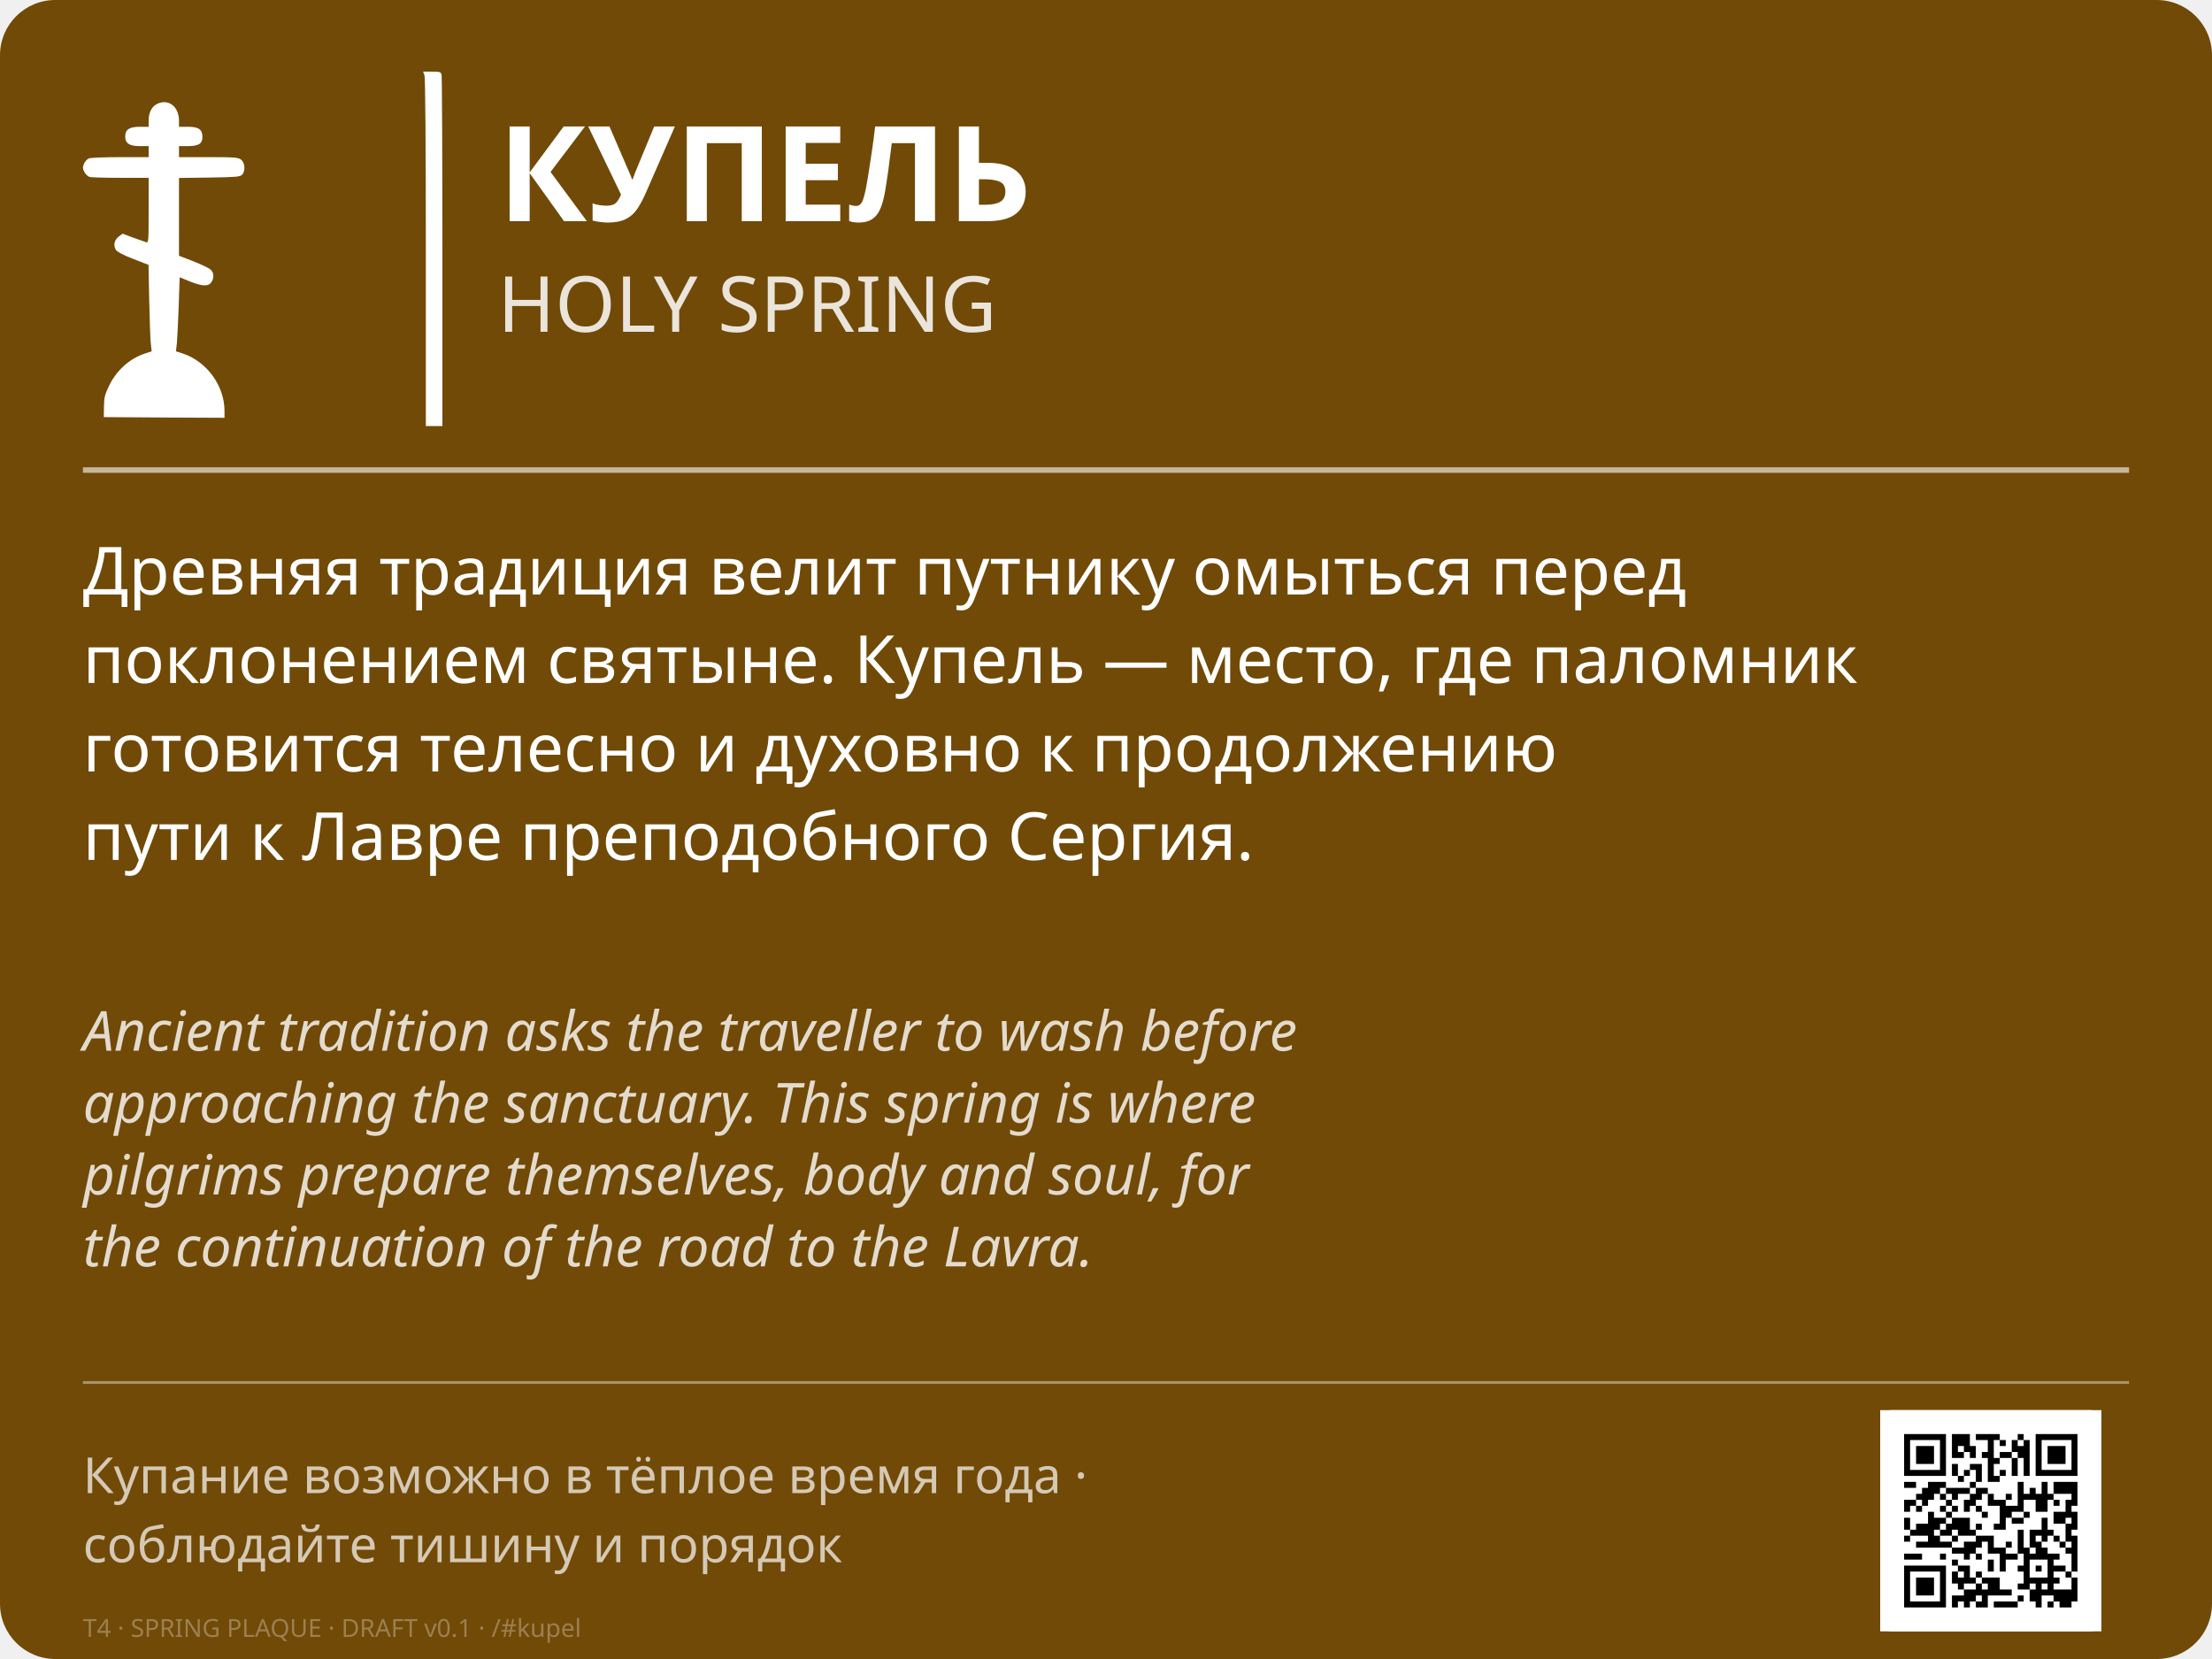
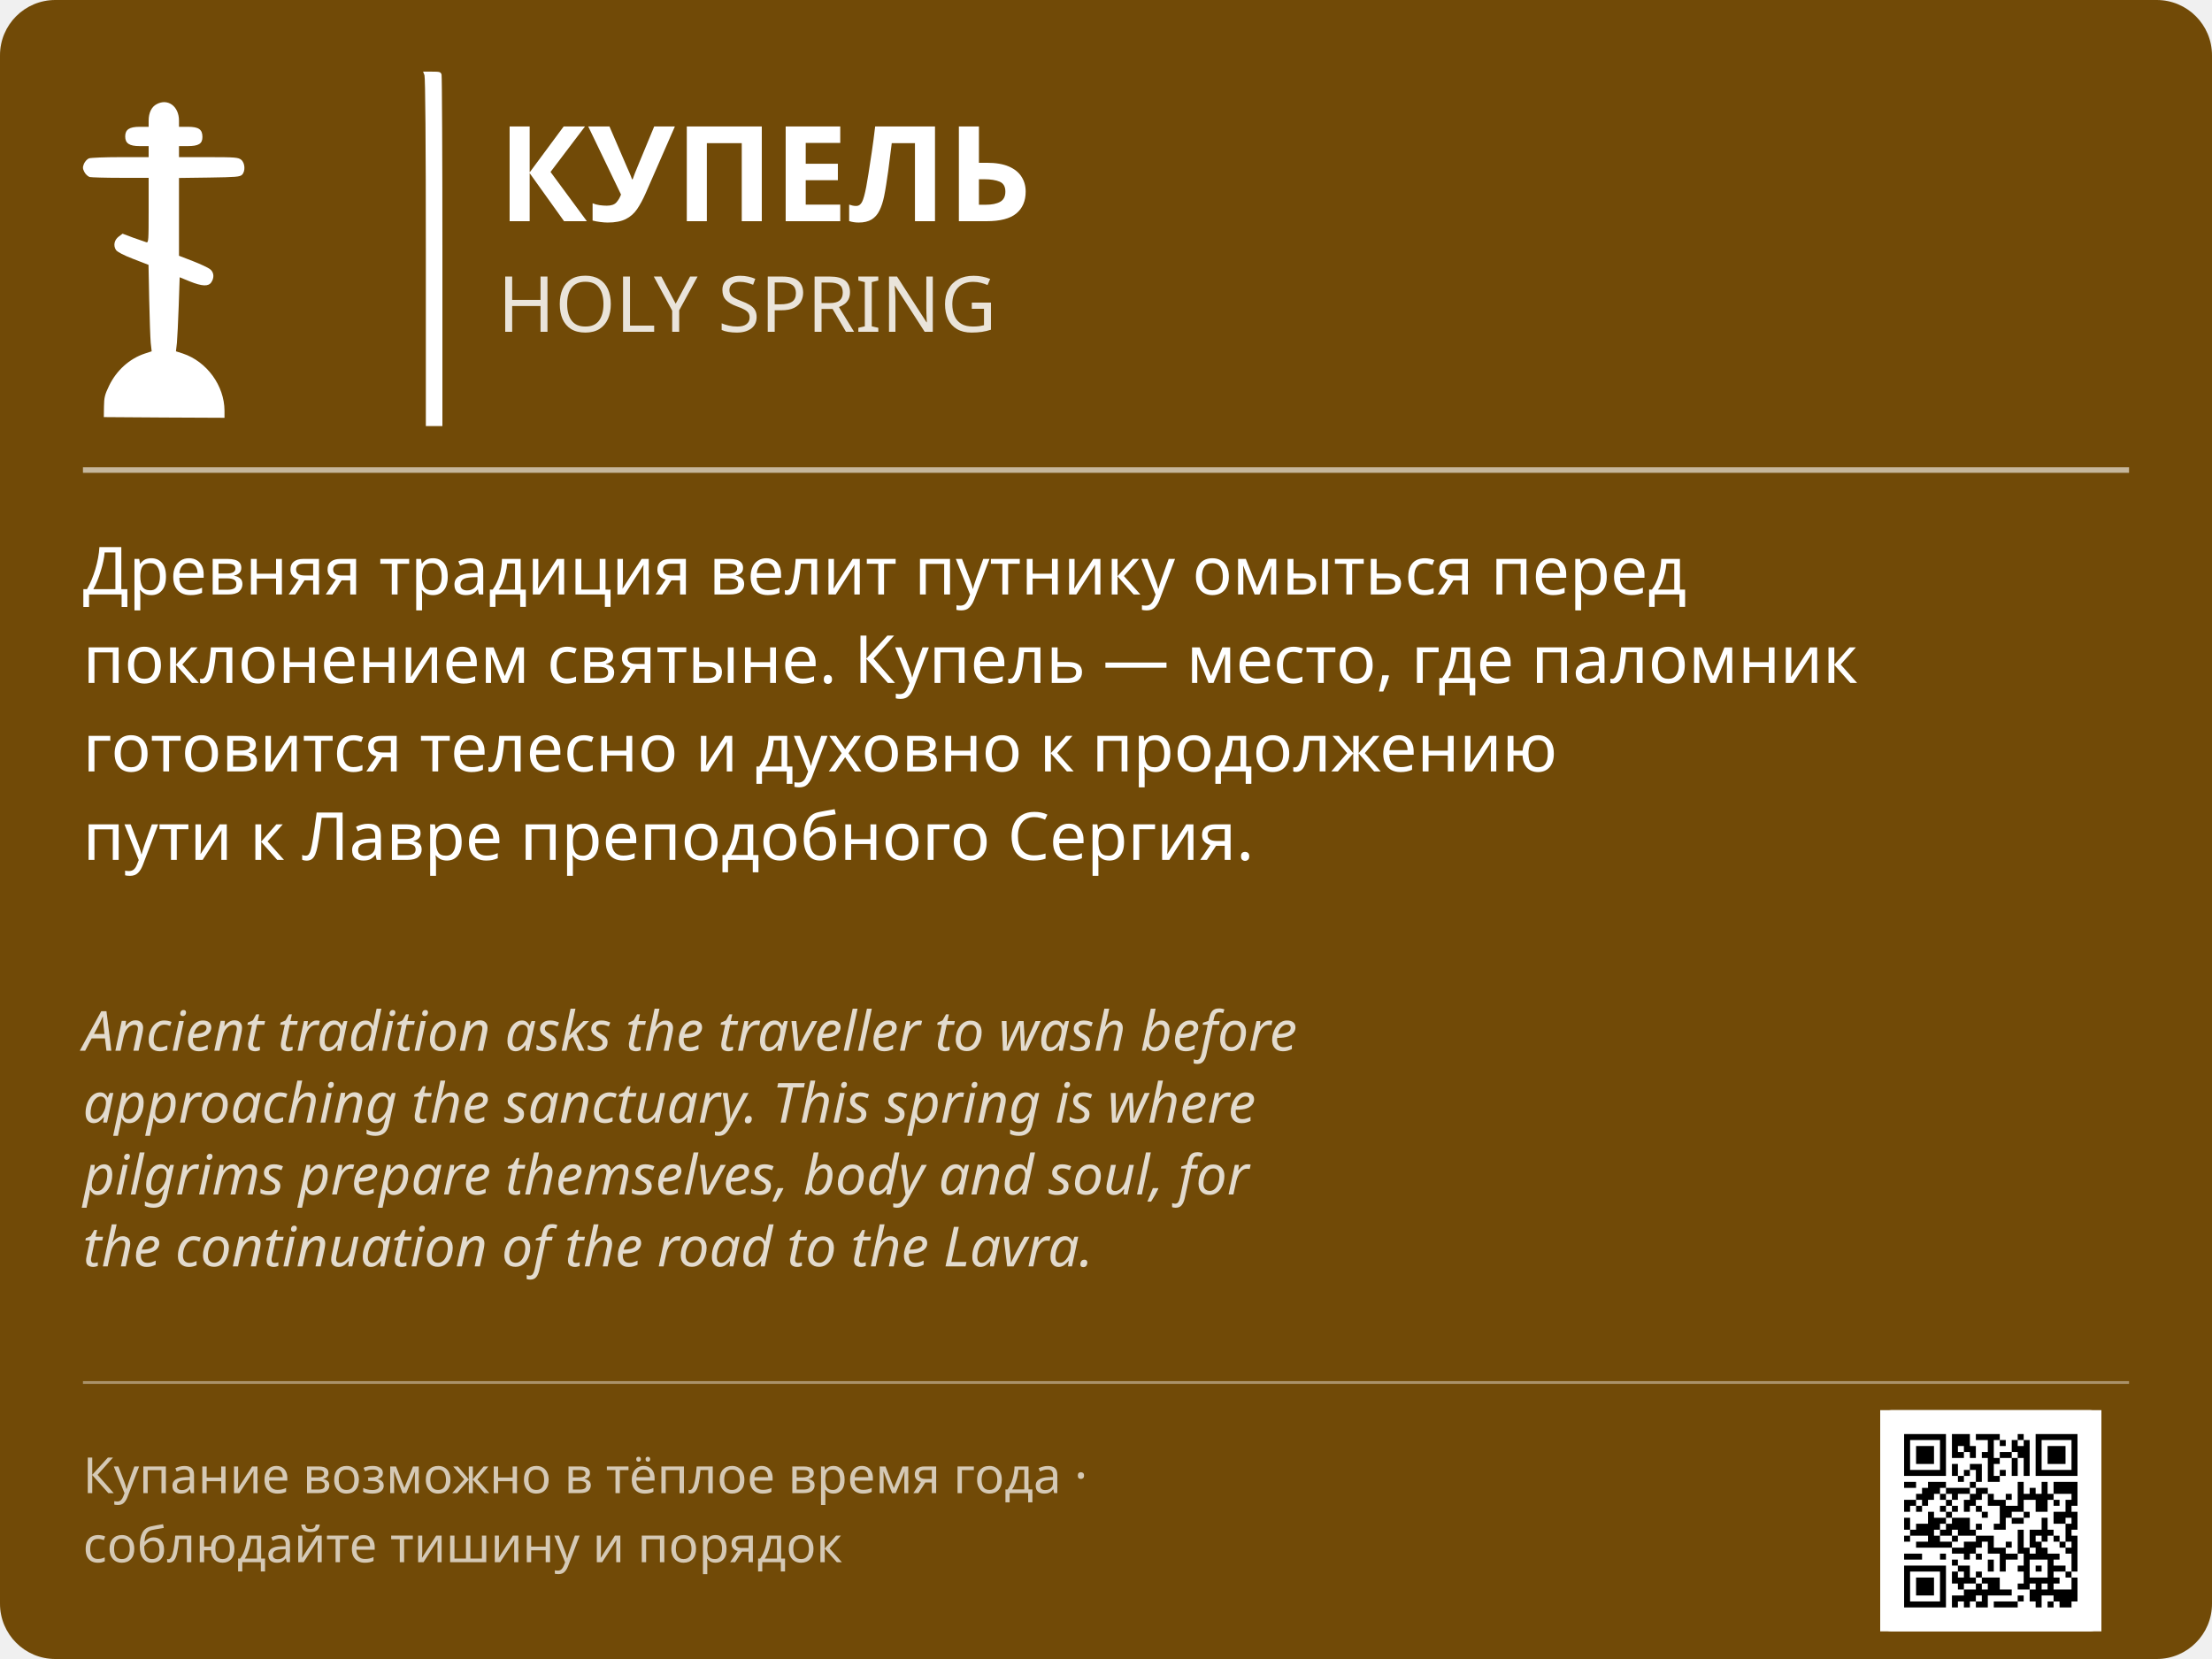
<svg xmlns="http://www.w3.org/2000/svg" width="800mm" height="600mm" viewBox="0 0 800 600" role="img" aria-label="T4: Интерпретационная табличка у Купели">
  <defs>
    <g id="pict-cross">
      <g transform="translate(0 6.97772) scale(3.83675)">
        <g transform="translate(-161.3627,437) scale(0.1,-0.1)" fill="#fff">
          <path d="M4090 4344 c6 -16 10 -491 10 -1285 l0 -1259 60 0 60 0 0 1263 c0 694 -3 1272 -6 1285 -6 20 -12 22 -70 22 l-64 0 10 -26z" />
          <path d="M2148 4134 c-37 -19 -58 -63 -58 -119 l0 -45 -65 0 c-75 0 -105 -20 -105 -70 0 -50 30 -70 105 -70 l65 0 0 -40 0 -40 -204 0 c-113 0 -216 -4 -229 -9 -13 -5 -29 -23 -36 -39 -10 -25 -10 -35 3 -60 8 -16 26 -32 38 -36 13 -3 114 -6 226 -6 l202 0 0 -236 c0 -220 -1 -236 -17 -231 -10 3 -53 18 -95 33 l-77 29 -28 -21 c-32 -24 -41 -65 -20 -97 9 -14 55 -38 125 -65 l111 -43 5 -252 c3 -139 8 -280 11 -313 l7 -62 -49 -16 c-112 -37 -206 -122 -260 -234 -31 -64 -36 -85 -37 -151 l-1 -76 438 -3 437 -2 0 52 c-1 181 -128 356 -302 414 l-50 16 7 62 c3 33 9 154 13 268 l7 207 73 -30 c90 -36 135 -38 156 -7 23 33 20 73 -8 95 -13 11 -69 37 -125 59 l-101 39 0 282 0 282 220 3 c192 3 221 5 237 20 26 26 22 86 -6 109 -21 17 -43 19 -237 19 l-214 0 0 40 0 40 63 0 c79 0 107 17 107 66 0 55 -27 74 -105 74 l-65 0 0 45 c0 104 -81 163 -162 119z" />
        </g>
      </g>
    </g>
  </defs>
  <rect width="800" height="600" rx="20" fill="#714A07" />
  <g transform="translate(30 25) scale(0.13)">
    <use href="#pict-cross" />
  </g>
  <text x="180" y="80" fill="#fff" font-family="'Myriad Pro Condensed','PT Sans Narrow','Arial Narrow',sans-serif" font-weight="700" font-size="48" font-stretch="condensed">КУПЕЛЬ</text>
  <text x="180" y="120" fill="#fff" opacity="0.85" font-family="'Myriad Pro Condensed','PT Sans Narrow','Arial Narrow',sans-serif" font-weight="400" font-size="28" font-stretch="condensed">HOLY SPRING</text>
  <line x1="30" y1="170" x2="770" y2="170" stroke="#fff" stroke-width="2" opacity="0.6" />
  <text x="30" y="215" fill="#fff" font-family="'Myriad Pro Condensed','PT Sans Narrow','Arial Narrow',sans-serif" font-weight="400" font-size="24" font-stretch="condensed">
    <tspan x="30" dy="0">Древняя традиция велит путнику омыться перед</tspan>
    <tspan x="30" dy="32">поклонением святыне. Купель — место, где паломник</tspan>
    <tspan x="30" dy="32">готовится телесно и духовно к продолжению</tspan>
    <tspan x="30" dy="32">пути к Лавре преподобного Сергия.</tspan>
  </text>
  <text x="30" y="380" fill="#fff" opacity="0.8" font-family="'Myriad Pro Condensed','PT Sans Narrow','Arial Narrow',sans-serif" font-weight="400" font-style="italic" font-size="20" font-stretch="condensed">
    <tspan x="30" dy="0">Ancient tradition asks the traveller to wash before</tspan>
    <tspan x="30" dy="26">approaching the sanctuary. This spring is where</tspan>
    <tspan x="30" dy="26">pilgrims prepare themselves, body and soul, for</tspan>
    <tspan x="30" dy="26">the continuation of the road to the Lavra.</tspan>
  </text>
  <line x1="30" y1="500" x2="770" y2="500" stroke="#fff" stroke-width="1" opacity="0.4" />
  <text x="30" y="540" fill="#fff" opacity="0.7" font-family="'Myriad Pro Condensed','PT Sans Narrow','Arial Narrow',sans-serif" font-weight="400" font-size="18" font-stretch="condensed">Купание возможно в тёплое время года ·</text>
  <text x="30" y="565" fill="#fff" opacity="0.7" font-family="'Myriad Pro Condensed','PT Sans Narrow','Arial Narrow',sans-serif" font-weight="400" font-size="18" font-stretch="condensed">соблюдайте тишину и порядок</text>
  <rect x="680" y="510" width="80" height="80" fill="#fff" rx="4" />
  <g fill="#714A07">
    <rect x="690" y="520" width="18" height="18" />
    <rect x="732" y="520" width="18" height="18" />
    <rect x="690" y="562" width="18" height="18" />
    <rect x="715" y="545" width="8" height="8" />
    <rect x="730" y="555" width="8" height="8" />
    <rect x="720" y="572" width="8" height="8" />
  </g>
-   <text x="30" y="592" fill="#fff" opacity="0.3" font-size="9" font-family="sans-serif">T4 · SPRING PLAQUE · DRAFT v0.1 · /#kupel</text>
  <g class="qr-code" data-url="https://святогорово.рф/#kupel" transform="translate(680 510)">
    <rect width="80" height="80" fill="#FFFFFF" />
    <path fill="#000000" d="M8.649 8.649h2.162v2.162h-2.162zM10.811 8.649h2.162v2.162h-2.162zM12.973 8.649h2.162v2.162h-2.162zM15.135 8.649h2.162v2.162h-2.162zM17.297 8.649h2.162v2.162h-2.162zM19.459 8.649h2.162v2.162h-2.162zM21.622 8.649h2.162v2.162h-2.162zM25.946 8.649h2.162v2.162h-2.162zM28.108 8.649h2.162v2.162h-2.162zM30.270 8.649h2.162v2.162h-2.162zM34.595 8.649h2.162v2.162h-2.162zM36.757 8.649h2.162v2.162h-2.162zM38.919 8.649h2.162v2.162h-2.162zM41.081 8.649h2.162v2.162h-2.162zM49.730 8.649h2.162v2.162h-2.162zM56.216 8.649h2.162v2.162h-2.162zM58.378 8.649h2.162v2.162h-2.162zM60.541 8.649h2.162v2.162h-2.162zM62.703 8.649h2.162v2.162h-2.162zM64.865 8.649h2.162v2.162h-2.162zM67.027 8.649h2.162v2.162h-2.162zM69.189 8.649h2.162v2.162h-2.162zM8.649 10.811h2.162v2.162h-2.162zM21.622 10.811h2.162v2.162h-2.162zM25.946 10.811h2.162v2.162h-2.162zM28.108 10.811h2.162v2.162h-2.162zM30.270 10.811h2.162v2.162h-2.162zM38.919 10.811h2.162v2.162h-2.162zM43.243 10.811h2.162v2.162h-2.162zM47.568 10.811h2.162v2.162h-2.162zM51.892 10.811h2.162v2.162h-2.162zM56.216 10.811h2.162v2.162h-2.162zM69.189 10.811h2.162v2.162h-2.162zM8.649 12.973h2.162v2.162h-2.162zM12.973 12.973h2.162v2.162h-2.162zM15.135 12.973h2.162v2.162h-2.162zM17.297 12.973h2.162v2.162h-2.162zM21.622 12.973h2.162v2.162h-2.162zM25.946 12.973h2.162v2.162h-2.162zM30.270 12.973h2.162v2.162h-2.162zM32.432 12.973h2.162v2.162h-2.162zM38.919 12.973h2.162v2.162h-2.162zM47.568 12.973h2.162v2.162h-2.162zM49.730 12.973h2.162v2.162h-2.162zM51.892 12.973h2.162v2.162h-2.162zM56.216 12.973h2.162v2.162h-2.162zM60.541 12.973h2.162v2.162h-2.162zM62.703 12.973h2.162v2.162h-2.162zM64.865 12.973h2.162v2.162h-2.162zM69.189 12.973h2.162v2.162h-2.162zM8.649 15.135h2.162v2.162h-2.162zM12.973 15.135h2.162v2.162h-2.162zM15.135 15.135h2.162v2.162h-2.162zM17.297 15.135h2.162v2.162h-2.162zM21.622 15.135h2.162v2.162h-2.162zM25.946 15.135h2.162v2.162h-2.162zM28.108 15.135h2.162v2.162h-2.162zM32.432 15.135h2.162v2.162h-2.162zM36.757 15.135h2.162v2.162h-2.162zM38.919 15.135h2.162v2.162h-2.162zM43.243 15.135h2.162v2.162h-2.162zM45.405 15.135h2.162v2.162h-2.162zM49.730 15.135h2.162v2.162h-2.162zM51.892 15.135h2.162v2.162h-2.162zM56.216 15.135h2.162v2.162h-2.162zM60.541 15.135h2.162v2.162h-2.162zM62.703 15.135h2.162v2.162h-2.162zM64.865 15.135h2.162v2.162h-2.162zM69.189 15.135h2.162v2.162h-2.162zM8.649 17.297h2.162v2.162h-2.162zM12.973 17.297h2.162v2.162h-2.162zM15.135 17.297h2.162v2.162h-2.162zM17.297 17.297h2.162v2.162h-2.162zM21.622 17.297h2.162v2.162h-2.162zM38.919 17.297h2.162v2.162h-2.162zM41.081 17.297h2.162v2.162h-2.162zM47.568 17.297h2.162v2.162h-2.162zM51.892 17.297h2.162v2.162h-2.162zM56.216 17.297h2.162v2.162h-2.162zM60.541 17.297h2.162v2.162h-2.162zM62.703 17.297h2.162v2.162h-2.162zM64.865 17.297h2.162v2.162h-2.162zM69.189 17.297h2.162v2.162h-2.162zM8.649 19.459h2.162v2.162h-2.162zM21.622 19.459h2.162v2.162h-2.162zM25.946 19.459h2.162v2.162h-2.162zM32.432 19.459h2.162v2.162h-2.162zM34.595 19.459h2.162v2.162h-2.162zM38.919 19.459h2.162v2.162h-2.162zM47.568 19.459h2.162v2.162h-2.162zM51.892 19.459h2.162v2.162h-2.162zM56.216 19.459h2.162v2.162h-2.162zM69.189 19.459h2.162v2.162h-2.162zM8.649 21.622h2.162v2.162h-2.162zM10.811 21.622h2.162v2.162h-2.162zM12.973 21.622h2.162v2.162h-2.162zM15.135 21.622h2.162v2.162h-2.162zM17.297 21.622h2.162v2.162h-2.162zM19.459 21.622h2.162v2.162h-2.162zM21.622 21.622h2.162v2.162h-2.162zM25.946 21.622h2.162v2.162h-2.162zM30.270 21.622h2.162v2.162h-2.162zM34.595 21.622h2.162v2.162h-2.162zM38.919 21.622h2.162v2.162h-2.162zM43.243 21.622h2.162v2.162h-2.162zM47.568 21.622h2.162v2.162h-2.162zM51.892 21.622h2.162v2.162h-2.162zM56.216 21.622h2.162v2.162h-2.162zM58.378 21.622h2.162v2.162h-2.162zM60.541 21.622h2.162v2.162h-2.162zM62.703 21.622h2.162v2.162h-2.162zM64.865 21.622h2.162v2.162h-2.162zM67.027 21.622h2.162v2.162h-2.162zM69.189 21.622h2.162v2.162h-2.162zM28.108 23.784h2.162v2.162h-2.162zM34.595 23.784h2.162v2.162h-2.162zM38.919 23.784h2.162v2.162h-2.162zM41.081 23.784h2.162v2.162h-2.162zM8.649 25.946h2.162v2.162h-2.162zM10.811 25.946h2.162v2.162h-2.162zM17.297 25.946h2.162v2.162h-2.162zM19.459 25.946h2.162v2.162h-2.162zM21.622 25.946h2.162v2.162h-2.162zM32.432 25.946h2.162v2.162h-2.162zM49.730 25.946h2.162v2.162h-2.162zM58.378 25.946h2.162v2.162h-2.162zM62.703 25.946h2.162v2.162h-2.162zM64.865 25.946h2.162v2.162h-2.162zM67.027 25.946h2.162v2.162h-2.162zM69.189 25.946h2.162v2.162h-2.162zM15.135 28.108h2.162v2.162h-2.162zM17.297 28.108h2.162v2.162h-2.162zM19.459 28.108h2.162v2.162h-2.162zM23.784 28.108h2.162v2.162h-2.162zM25.946 28.108h2.162v2.162h-2.162zM28.108 28.108h2.162v2.162h-2.162zM30.270 28.108h2.162v2.162h-2.162zM34.595 28.108h2.162v2.162h-2.162zM36.757 28.108h2.162v2.162h-2.162zM49.730 28.108h2.162v2.162h-2.162zM54.054 28.108h2.162v2.162h-2.162zM58.378 28.108h2.162v2.162h-2.162zM62.703 28.108h2.162v2.162h-2.162zM64.865 28.108h2.162v2.162h-2.162zM67.027 28.108h2.162v2.162h-2.162zM69.189 28.108h2.162v2.162h-2.162zM12.973 30.270h2.162v2.162h-2.162zM15.135 30.270h2.162v2.162h-2.162zM17.297 30.270h2.162v2.162h-2.162zM21.622 30.270h2.162v2.162h-2.162zM25.946 30.270h2.162v2.162h-2.162zM32.432 30.270h2.162v2.162h-2.162zM34.595 30.270h2.162v2.162h-2.162zM38.919 30.270h2.162v2.162h-2.162zM45.405 30.270h2.162v2.162h-2.162zM49.730 30.270h2.162v2.162h-2.162zM51.892 30.270h2.162v2.162h-2.162zM54.054 30.270h2.162v2.162h-2.162zM56.216 30.270h2.162v2.162h-2.162zM58.378 30.270h2.162v2.162h-2.162zM60.541 30.270h2.162v2.162h-2.162zM69.189 30.270h2.162v2.162h-2.162zM8.649 32.432h2.162v2.162h-2.162zM10.811 32.432h2.162v2.162h-2.162zM15.135 32.432h2.162v2.162h-2.162zM23.784 32.432h2.162v2.162h-2.162zM30.270 32.432h2.162v2.162h-2.162zM32.432 32.432h2.162v2.162h-2.162zM38.919 32.432h2.162v2.162h-2.162zM41.081 32.432h2.162v2.162h-2.162zM43.243 32.432h2.162v2.162h-2.162zM49.730 32.432h2.162v2.162h-2.162zM56.216 32.432h2.162v2.162h-2.162zM58.378 32.432h2.162v2.162h-2.162zM62.703 32.432h2.162v2.162h-2.162zM67.027 32.432h2.162v2.162h-2.162zM69.189 32.432h2.162v2.162h-2.162zM8.649 34.595h2.162v2.162h-2.162zM12.973 34.595h2.162v2.162h-2.162zM21.622 34.595h2.162v2.162h-2.162zM25.946 34.595h2.162v2.162h-2.162zM30.270 34.595h2.162v2.162h-2.162zM34.595 34.595h2.162v2.162h-2.162zM43.243 34.595h2.162v2.162h-2.162zM45.405 34.595h2.162v2.162h-2.162zM47.568 34.595h2.162v2.162h-2.162zM49.730 34.595h2.162v2.162h-2.162zM56.216 34.595h2.162v2.162h-2.162zM58.378 34.595h2.162v2.162h-2.162zM67.027 34.595h2.162v2.162h-2.162zM17.297 36.757h2.162v2.162h-2.162zM23.784 36.757h2.162v2.162h-2.162zM36.757 36.757h2.162v2.162h-2.162zM43.243 36.757h2.162v2.162h-2.162zM45.405 36.757h2.162v2.162h-2.162zM51.892 36.757h2.162v2.162h-2.162zM62.703 36.757h2.162v2.162h-2.162zM64.865 36.757h2.162v2.162h-2.162zM67.027 36.757h2.162v2.162h-2.162zM69.189 36.757h2.162v2.162h-2.162zM8.649 38.919h2.162v2.162h-2.162zM17.297 38.919h2.162v2.162h-2.162zM19.459 38.919h2.162v2.162h-2.162zM21.622 38.919h2.162v2.162h-2.162zM25.946 38.919h2.162v2.162h-2.162zM28.108 38.919h2.162v2.162h-2.162zM30.270 38.919h2.162v2.162h-2.162zM43.243 38.919h2.162v2.162h-2.162zM47.568 38.919h2.162v2.162h-2.162zM49.730 38.919h2.162v2.162h-2.162zM58.378 38.919h2.162v2.162h-2.162zM62.703 38.919h2.162v2.162h-2.162zM64.865 38.919h2.162v2.162h-2.162zM69.189 38.919h2.162v2.162h-2.162zM8.649 41.081h2.162v2.162h-2.162zM12.973 41.081h2.162v2.162h-2.162zM15.135 41.081h2.162v2.162h-2.162zM17.297 41.081h2.162v2.162h-2.162zM19.459 41.081h2.162v2.162h-2.162zM23.784 41.081h2.162v2.162h-2.162zM25.946 41.081h2.162v2.162h-2.162zM28.108 41.081h2.162v2.162h-2.162zM30.270 41.081h2.162v2.162h-2.162zM34.595 41.081h2.162v2.162h-2.162zM41.081 41.081h2.162v2.162h-2.162zM43.243 41.081h2.162v2.162h-2.162zM58.378 41.081h2.162v2.162h-2.162zM67.027 41.081h2.162v2.162h-2.162zM69.189 41.081h2.162v2.162h-2.162zM10.811 43.243h2.162v2.162h-2.162zM12.973 43.243h2.162v2.162h-2.162zM15.135 43.243h2.162v2.162h-2.162zM17.297 43.243h2.162v2.162h-2.162zM21.622 43.243h2.162v2.162h-2.162zM23.784 43.243h2.162v2.162h-2.162zM28.108 43.243h2.162v2.162h-2.162zM30.270 43.243h2.162v2.162h-2.162zM32.432 43.243h2.162v2.162h-2.162zM49.730 43.243h2.162v2.162h-2.162zM54.054 43.243h2.162v2.162h-2.162zM56.216 43.243h2.162v2.162h-2.162zM58.378 43.243h2.162v2.162h-2.162zM60.541 43.243h2.162v2.162h-2.162zM67.027 43.243h2.162v2.162h-2.162zM8.649 45.405h2.162v2.162h-2.162zM17.297 45.405h2.162v2.162h-2.162zM19.459 45.405h2.162v2.162h-2.162zM25.946 45.405h2.162v2.162h-2.162zM34.595 45.405h2.162v2.162h-2.162zM36.757 45.405h2.162v2.162h-2.162zM38.919 45.405h2.162v2.162h-2.162zM49.730 45.405h2.162v2.162h-2.162zM54.054 45.405h2.162v2.162h-2.162zM58.378 45.405h2.162v2.162h-2.162zM62.703 45.405h2.162v2.162h-2.162zM67.027 45.405h2.162v2.162h-2.162zM69.189 45.405h2.162v2.162h-2.162zM12.973 47.568h2.162v2.162h-2.162zM15.135 47.568h2.162v2.162h-2.162zM17.297 47.568h2.162v2.162h-2.162zM19.459 47.568h2.162v2.162h-2.162zM21.622 47.568h2.162v2.162h-2.162zM23.784 47.568h2.162v2.162h-2.162zM30.270 47.568h2.162v2.162h-2.162zM32.432 47.568h2.162v2.162h-2.162zM34.595 47.568h2.162v2.162h-2.162zM38.919 47.568h2.162v2.162h-2.162zM45.405 47.568h2.162v2.162h-2.162zM49.730 47.568h2.162v2.162h-2.162zM54.054 47.568h2.162v2.162h-2.162zM56.216 47.568h2.162v2.162h-2.162zM64.865 47.568h2.162v2.162h-2.162zM69.189 47.568h2.162v2.162h-2.162zM25.946 49.730h2.162v2.162h-2.162zM28.108 49.730h2.162v2.162h-2.162zM30.270 49.730h2.162v2.162h-2.162zM32.432 49.730h2.162v2.162h-2.162zM38.919 49.730h2.162v2.162h-2.162zM41.081 49.730h2.162v2.162h-2.162zM43.243 49.730h2.162v2.162h-2.162zM49.730 49.730h2.162v2.162h-2.162zM51.892 49.730h2.162v2.162h-2.162zM56.216 49.730h2.162v2.162h-2.162zM58.378 49.730h2.162v2.162h-2.162zM67.027 49.730h2.162v2.162h-2.162zM69.189 49.730h2.162v2.162h-2.162zM8.649 51.892h2.162v2.162h-2.162zM10.811 51.892h2.162v2.162h-2.162zM12.973 51.892h2.162v2.162h-2.162zM21.622 51.892h2.162v2.162h-2.162zM30.270 51.892h2.162v2.162h-2.162zM34.595 51.892h2.162v2.162h-2.162zM43.243 51.892h2.162v2.162h-2.162zM45.405 51.892h2.162v2.162h-2.162zM47.568 51.892h2.162v2.162h-2.162zM51.892 51.892h2.162v2.162h-2.162zM54.054 51.892h2.162v2.162h-2.162zM56.216 51.892h2.162v2.162h-2.162zM58.378 51.892h2.162v2.162h-2.162zM60.541 51.892h2.162v2.162h-2.162zM62.703 51.892h2.162v2.162h-2.162zM69.189 51.892h2.162v2.162h-2.162zM25.946 54.054h2.162v2.162h-2.162zM38.919 54.054h2.162v2.162h-2.162zM43.243 54.054h2.162v2.162h-2.162zM51.892 54.054h2.162v2.162h-2.162zM60.541 54.054h2.162v2.162h-2.162zM69.189 54.054h2.162v2.162h-2.162zM8.649 56.216h2.162v2.162h-2.162zM10.811 56.216h2.162v2.162h-2.162zM12.973 56.216h2.162v2.162h-2.162zM15.135 56.216h2.162v2.162h-2.162zM17.297 56.216h2.162v2.162h-2.162zM19.459 56.216h2.162v2.162h-2.162zM21.622 56.216h2.162v2.162h-2.162zM28.108 56.216h2.162v2.162h-2.162zM30.270 56.216h2.162v2.162h-2.162zM38.919 56.216h2.162v2.162h-2.162zM43.243 56.216h2.162v2.162h-2.162zM49.730 56.216h2.162v2.162h-2.162zM51.892 56.216h2.162v2.162h-2.162zM56.216 56.216h2.162v2.162h-2.162zM60.541 56.216h2.162v2.162h-2.162zM62.703 56.216h2.162v2.162h-2.162zM64.865 56.216h2.162v2.162h-2.162zM69.189 56.216h2.162v2.162h-2.162zM8.649 58.378h2.162v2.162h-2.162zM21.622 58.378h2.162v2.162h-2.162zM25.946 58.378h2.162v2.162h-2.162zM30.270 58.378h2.162v2.162h-2.162zM34.595 58.378h2.162v2.162h-2.162zM51.892 58.378h2.162v2.162h-2.162zM60.541 58.378h2.162v2.162h-2.162zM67.027 58.378h2.162v2.162h-2.162zM8.649 60.541h2.162v2.162h-2.162zM12.973 60.541h2.162v2.162h-2.162zM15.135 60.541h2.162v2.162h-2.162zM17.297 60.541h2.162v2.162h-2.162zM21.622 60.541h2.162v2.162h-2.162zM25.946 60.541h2.162v2.162h-2.162zM28.108 60.541h2.162v2.162h-2.162zM30.270 60.541h2.162v2.162h-2.162zM32.432 60.541h2.162v2.162h-2.162zM36.757 60.541h2.162v2.162h-2.162zM38.919 60.541h2.162v2.162h-2.162zM41.081 60.541h2.162v2.162h-2.162zM51.892 60.541h2.162v2.162h-2.162zM54.054 60.541h2.162v2.162h-2.162zM56.216 60.541h2.162v2.162h-2.162zM58.378 60.541h2.162v2.162h-2.162zM60.541 60.541h2.162v2.162h-2.162zM62.703 60.541h2.162v2.162h-2.162zM69.189 60.541h2.162v2.162h-2.162zM8.649 62.703h2.162v2.162h-2.162zM12.973 62.703h2.162v2.162h-2.162zM15.135 62.703h2.162v2.162h-2.162zM17.297 62.703h2.162v2.162h-2.162zM21.622 62.703h2.162v2.162h-2.162zM28.108 62.703h2.162v2.162h-2.162zM34.595 62.703h2.162v2.162h-2.162zM38.919 62.703h2.162v2.162h-2.162zM41.081 62.703h2.162v2.162h-2.162zM49.730 62.703h2.162v2.162h-2.162zM51.892 62.703h2.162v2.162h-2.162zM56.216 62.703h2.162v2.162h-2.162zM60.541 62.703h2.162v2.162h-2.162zM69.189 62.703h2.162v2.162h-2.162zM8.649 64.865h2.162v2.162h-2.162zM12.973 64.865h2.162v2.162h-2.162zM15.135 64.865h2.162v2.162h-2.162zM17.297 64.865h2.162v2.162h-2.162zM21.622 64.865h2.162v2.162h-2.162zM30.270 64.865h2.162v2.162h-2.162zM32.432 64.865h2.162v2.162h-2.162zM34.595 64.865h2.162v2.162h-2.162zM36.757 64.865h2.162v2.162h-2.162zM38.919 64.865h2.162v2.162h-2.162zM41.081 64.865h2.162v2.162h-2.162zM43.243 64.865h2.162v2.162h-2.162zM45.405 64.865h2.162v2.162h-2.162zM54.054 64.865h2.162v2.162h-2.162zM56.216 64.865h2.162v2.162h-2.162zM58.378 64.865h2.162v2.162h-2.162zM60.541 64.865h2.162v2.162h-2.162zM62.703 64.865h2.162v2.162h-2.162zM64.865 64.865h2.162v2.162h-2.162zM67.027 64.865h2.162v2.162h-2.162zM69.189 64.865h2.162v2.162h-2.162zM8.649 67.027h2.162v2.162h-2.162zM21.622 67.027h2.162v2.162h-2.162zM25.946 67.027h2.162v2.162h-2.162zM28.108 67.027h2.162v2.162h-2.162zM30.270 67.027h2.162v2.162h-2.162zM32.432 67.027h2.162v2.162h-2.162zM36.757 67.027h2.162v2.162h-2.162zM49.730 67.027h2.162v2.162h-2.162zM54.054 67.027h2.162v2.162h-2.162zM56.216 67.027h2.162v2.162h-2.162zM62.703 67.027h2.162v2.162h-2.162zM64.865 67.027h2.162v2.162h-2.162zM67.027 67.027h2.162v2.162h-2.162zM69.189 67.027h2.162v2.162h-2.162zM8.649 69.189h2.162v2.162h-2.162zM10.811 69.189h2.162v2.162h-2.162zM12.973 69.189h2.162v2.162h-2.162zM15.135 69.189h2.162v2.162h-2.162zM17.297 69.189h2.162v2.162h-2.162zM19.459 69.189h2.162v2.162h-2.162zM21.622 69.189h2.162v2.162h-2.162zM25.946 69.189h2.162v2.162h-2.162zM30.270 69.189h2.162v2.162h-2.162zM34.595 69.189h2.162v2.162h-2.162zM36.757 69.189h2.162v2.162h-2.162zM41.081 69.189h2.162v2.162h-2.162zM43.243 69.189h2.162v2.162h-2.162zM45.405 69.189h2.162v2.162h-2.162zM47.568 69.189h2.162v2.162h-2.162zM56.216 69.189h2.162v2.162h-2.162zM60.541 69.189h2.162v2.162h-2.162zM64.865 69.189h2.162v2.162h-2.162zM67.027 69.189h2.162v2.162h-2.162z" />
  </g>
  <g id="construction-grid" display="none" stroke="#FFFFFF" stroke-width="0.3" opacity="0.4">
    <line x1="0" y1="0" x2="0" y2="600" />
    <line x1="25" y1="0" x2="25" y2="600" />
    <line x1="50" y1="0" x2="50" y2="600" />
    <line x1="75" y1="0" x2="75" y2="600" />
    <line x1="100" y1="0" x2="100" y2="600" />
    <line x1="125" y1="0" x2="125" y2="600" />
    <line x1="150" y1="0" x2="150" y2="600" />
    <line x1="175" y1="0" x2="175" y2="600" />
    <line x1="200" y1="0" x2="200" y2="600" />
    <line x1="225" y1="0" x2="225" y2="600" />
    <line x1="250" y1="0" x2="250" y2="600" />
    <line x1="275" y1="0" x2="275" y2="600" />
    <line x1="300" y1="0" x2="300" y2="600" />
    <line x1="325" y1="0" x2="325" y2="600" />
    <line x1="350" y1="0" x2="350" y2="600" />
    <line x1="375" y1="0" x2="375" y2="600" />
    <line x1="400" y1="0" x2="400" y2="600" stroke-width="0.6" />
    <line x1="425" y1="0" x2="425" y2="600" />
    <line x1="450" y1="0" x2="450" y2="600" />
    <line x1="475" y1="0" x2="475" y2="600" />
    <line x1="500" y1="0" x2="500" y2="600" />
    <line x1="525" y1="0" x2="525" y2="600" />
    <line x1="550" y1="0" x2="550" y2="600" />
    <line x1="575" y1="0" x2="575" y2="600" />
    <line x1="600" y1="0" x2="600" y2="600" />
    <line x1="625" y1="0" x2="625" y2="600" />
    <line x1="650" y1="0" x2="650" y2="600" />
    <line x1="675" y1="0" x2="675" y2="600" />
    <line x1="700" y1="0" x2="700" y2="600" />
    <line x1="725" y1="0" x2="725" y2="600" />
    <line x1="750" y1="0" x2="750" y2="600" />
    <line x1="775" y1="0" x2="775" y2="600" />
    <line x1="800" y1="0" x2="800" y2="600" />
    <line x1="0" y1="0" x2="800" y2="0" />
    <line x1="0" y1="25" x2="800" y2="25" />
    <line x1="0" y1="50" x2="800" y2="50" />
    <line x1="0" y1="75" x2="800" y2="75" />
    <line x1="0" y1="100" x2="800" y2="100" />
    <line x1="0" y1="125" x2="800" y2="125" />
    <line x1="0" y1="150" x2="800" y2="150" />
    <line x1="0" y1="175" x2="800" y2="175" />
    <line x1="0" y1="200" x2="800" y2="200" />
    <line x1="0" y1="225" x2="800" y2="225" />
    <line x1="0" y1="250" x2="800" y2="250" />
    <line x1="0" y1="275" x2="800" y2="275" />
    <line x1="0" y1="300" x2="800" y2="300" stroke-width="0.6" />
    <line x1="0" y1="325" x2="800" y2="325" />
    <line x1="0" y1="350" x2="800" y2="350" />
    <line x1="0" y1="375" x2="800" y2="375" />
    <line x1="0" y1="400" x2="800" y2="400" />
    <line x1="0" y1="425" x2="800" y2="425" />
    <line x1="0" y1="450" x2="800" y2="450" />
    <line x1="0" y1="475" x2="800" y2="475" />
    <line x1="0" y1="500" x2="800" y2="500" />
    <line x1="0" y1="525" x2="800" y2="525" />
    <line x1="0" y1="550" x2="800" y2="550" />
    <line x1="0" y1="575" x2="800" y2="575" />
    <line x1="0" y1="600" x2="800" y2="600" />
  </g>
</svg>
